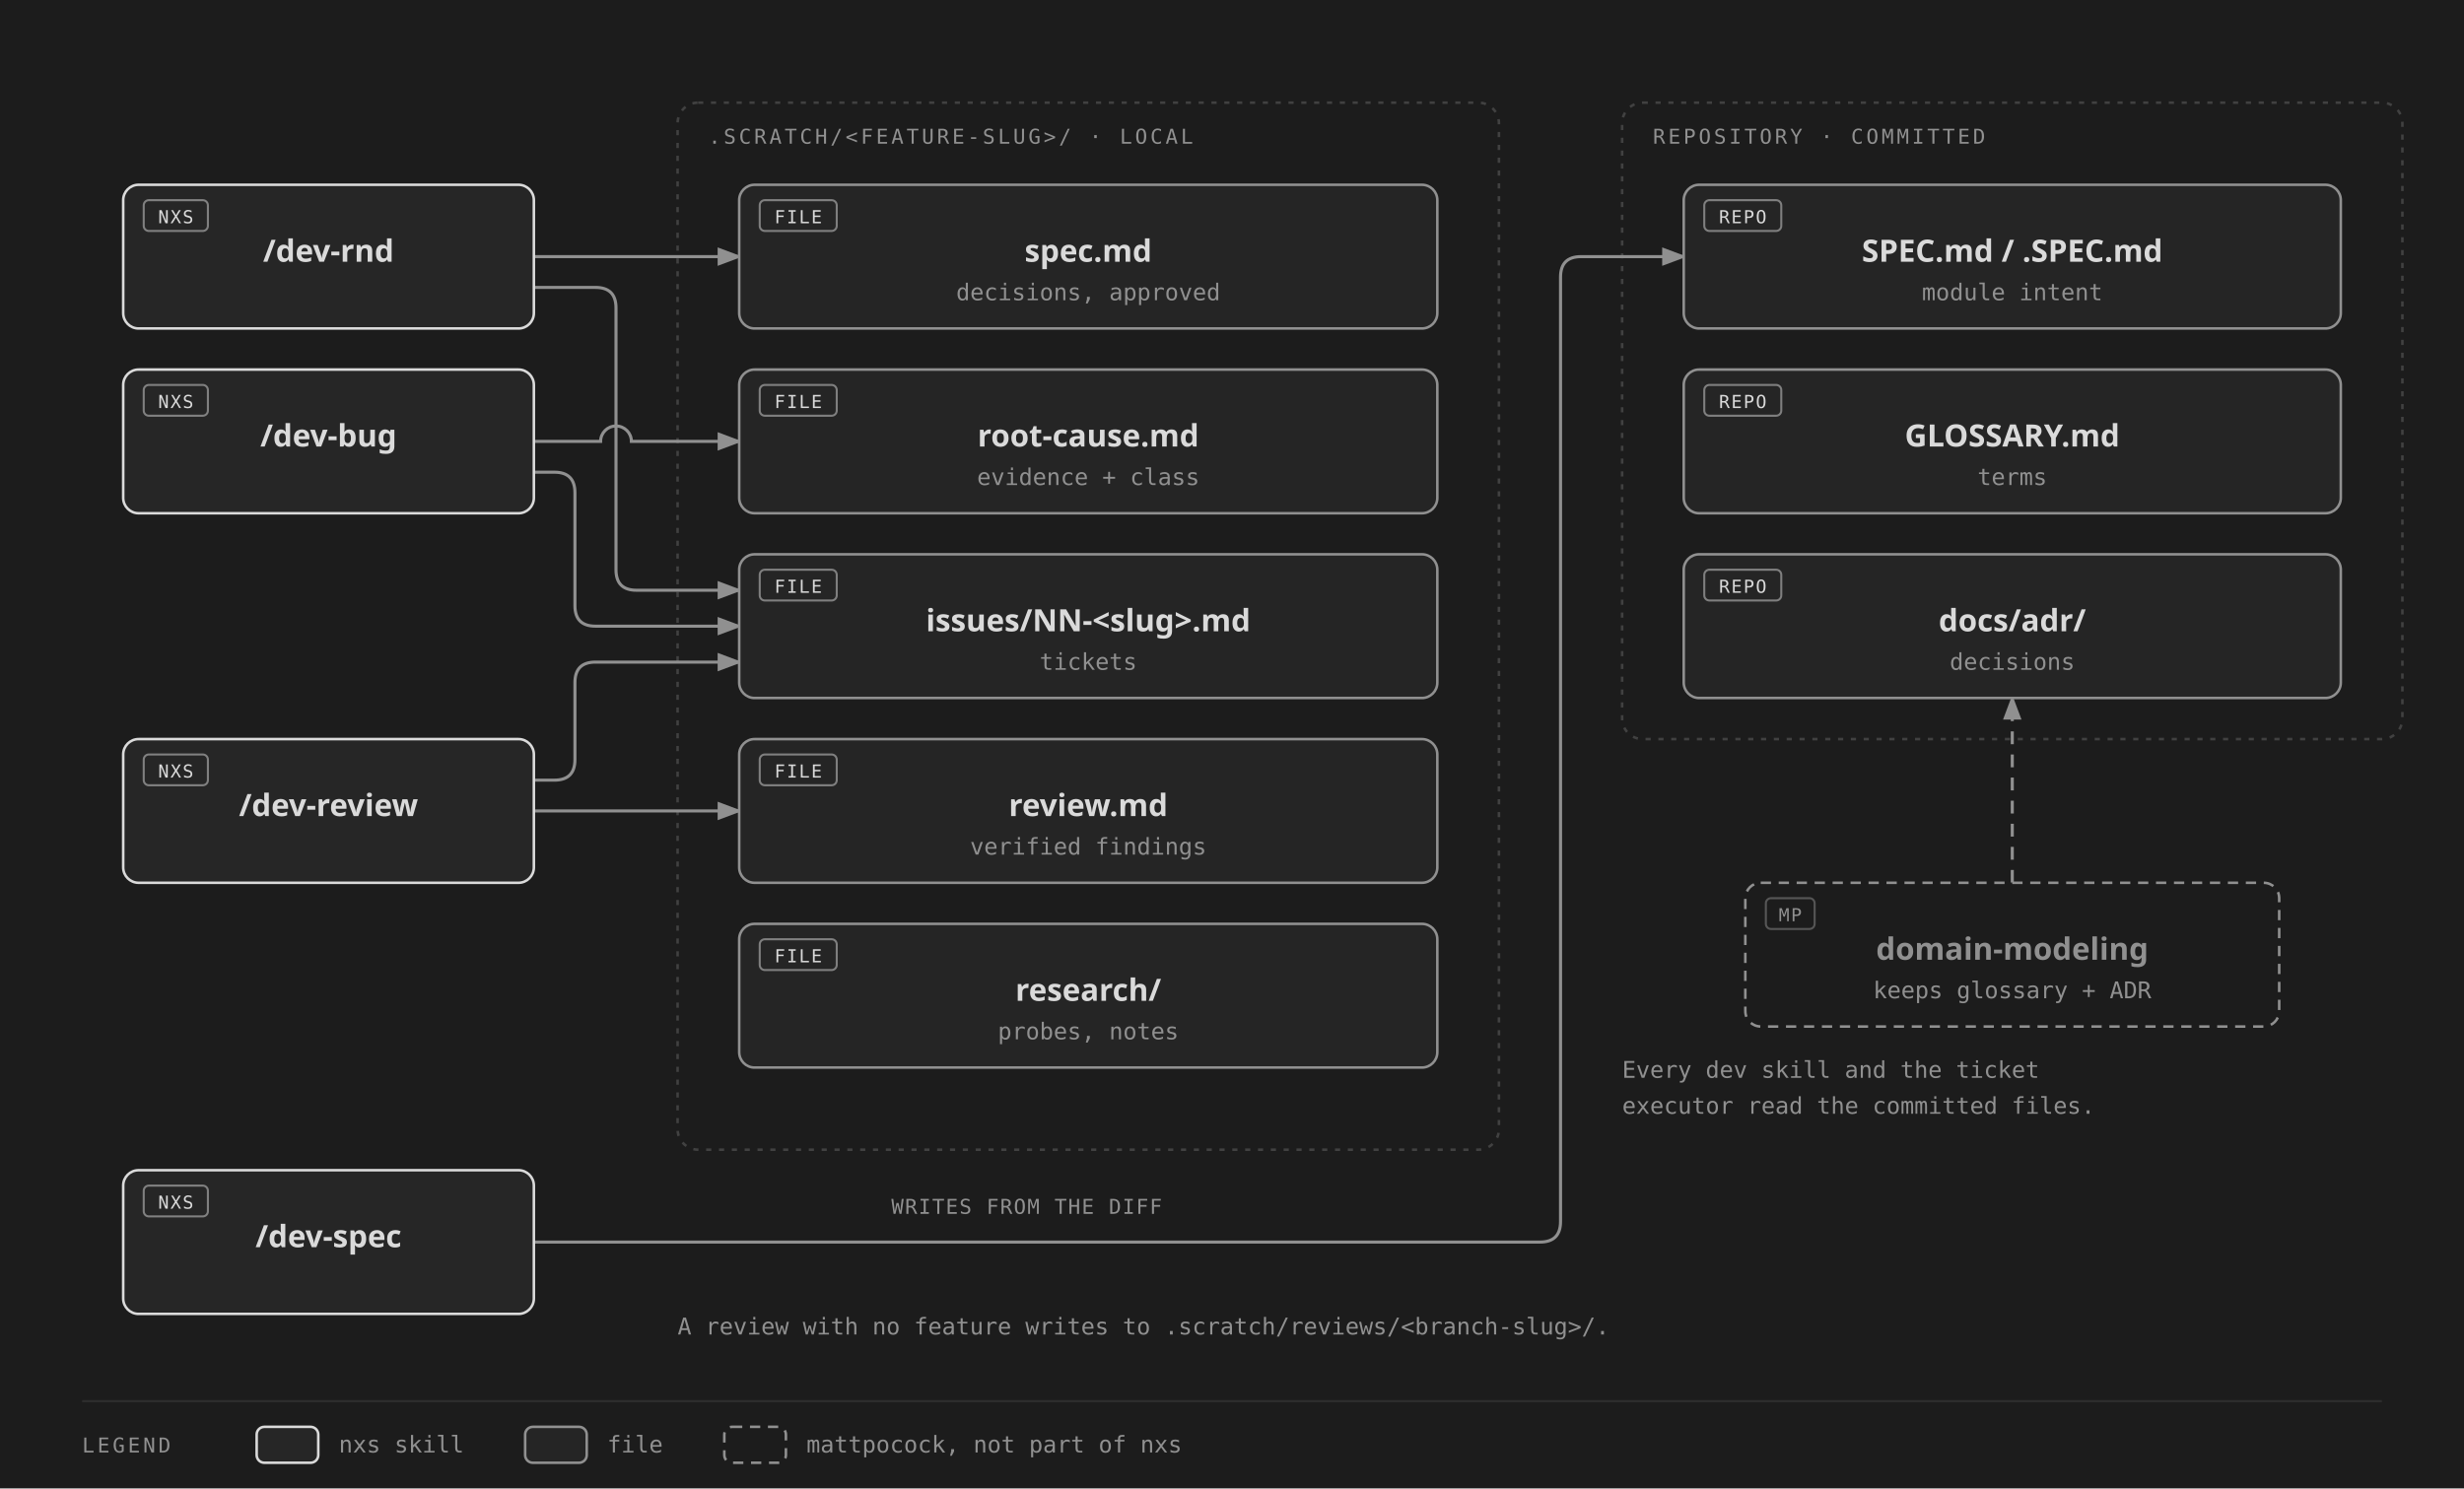
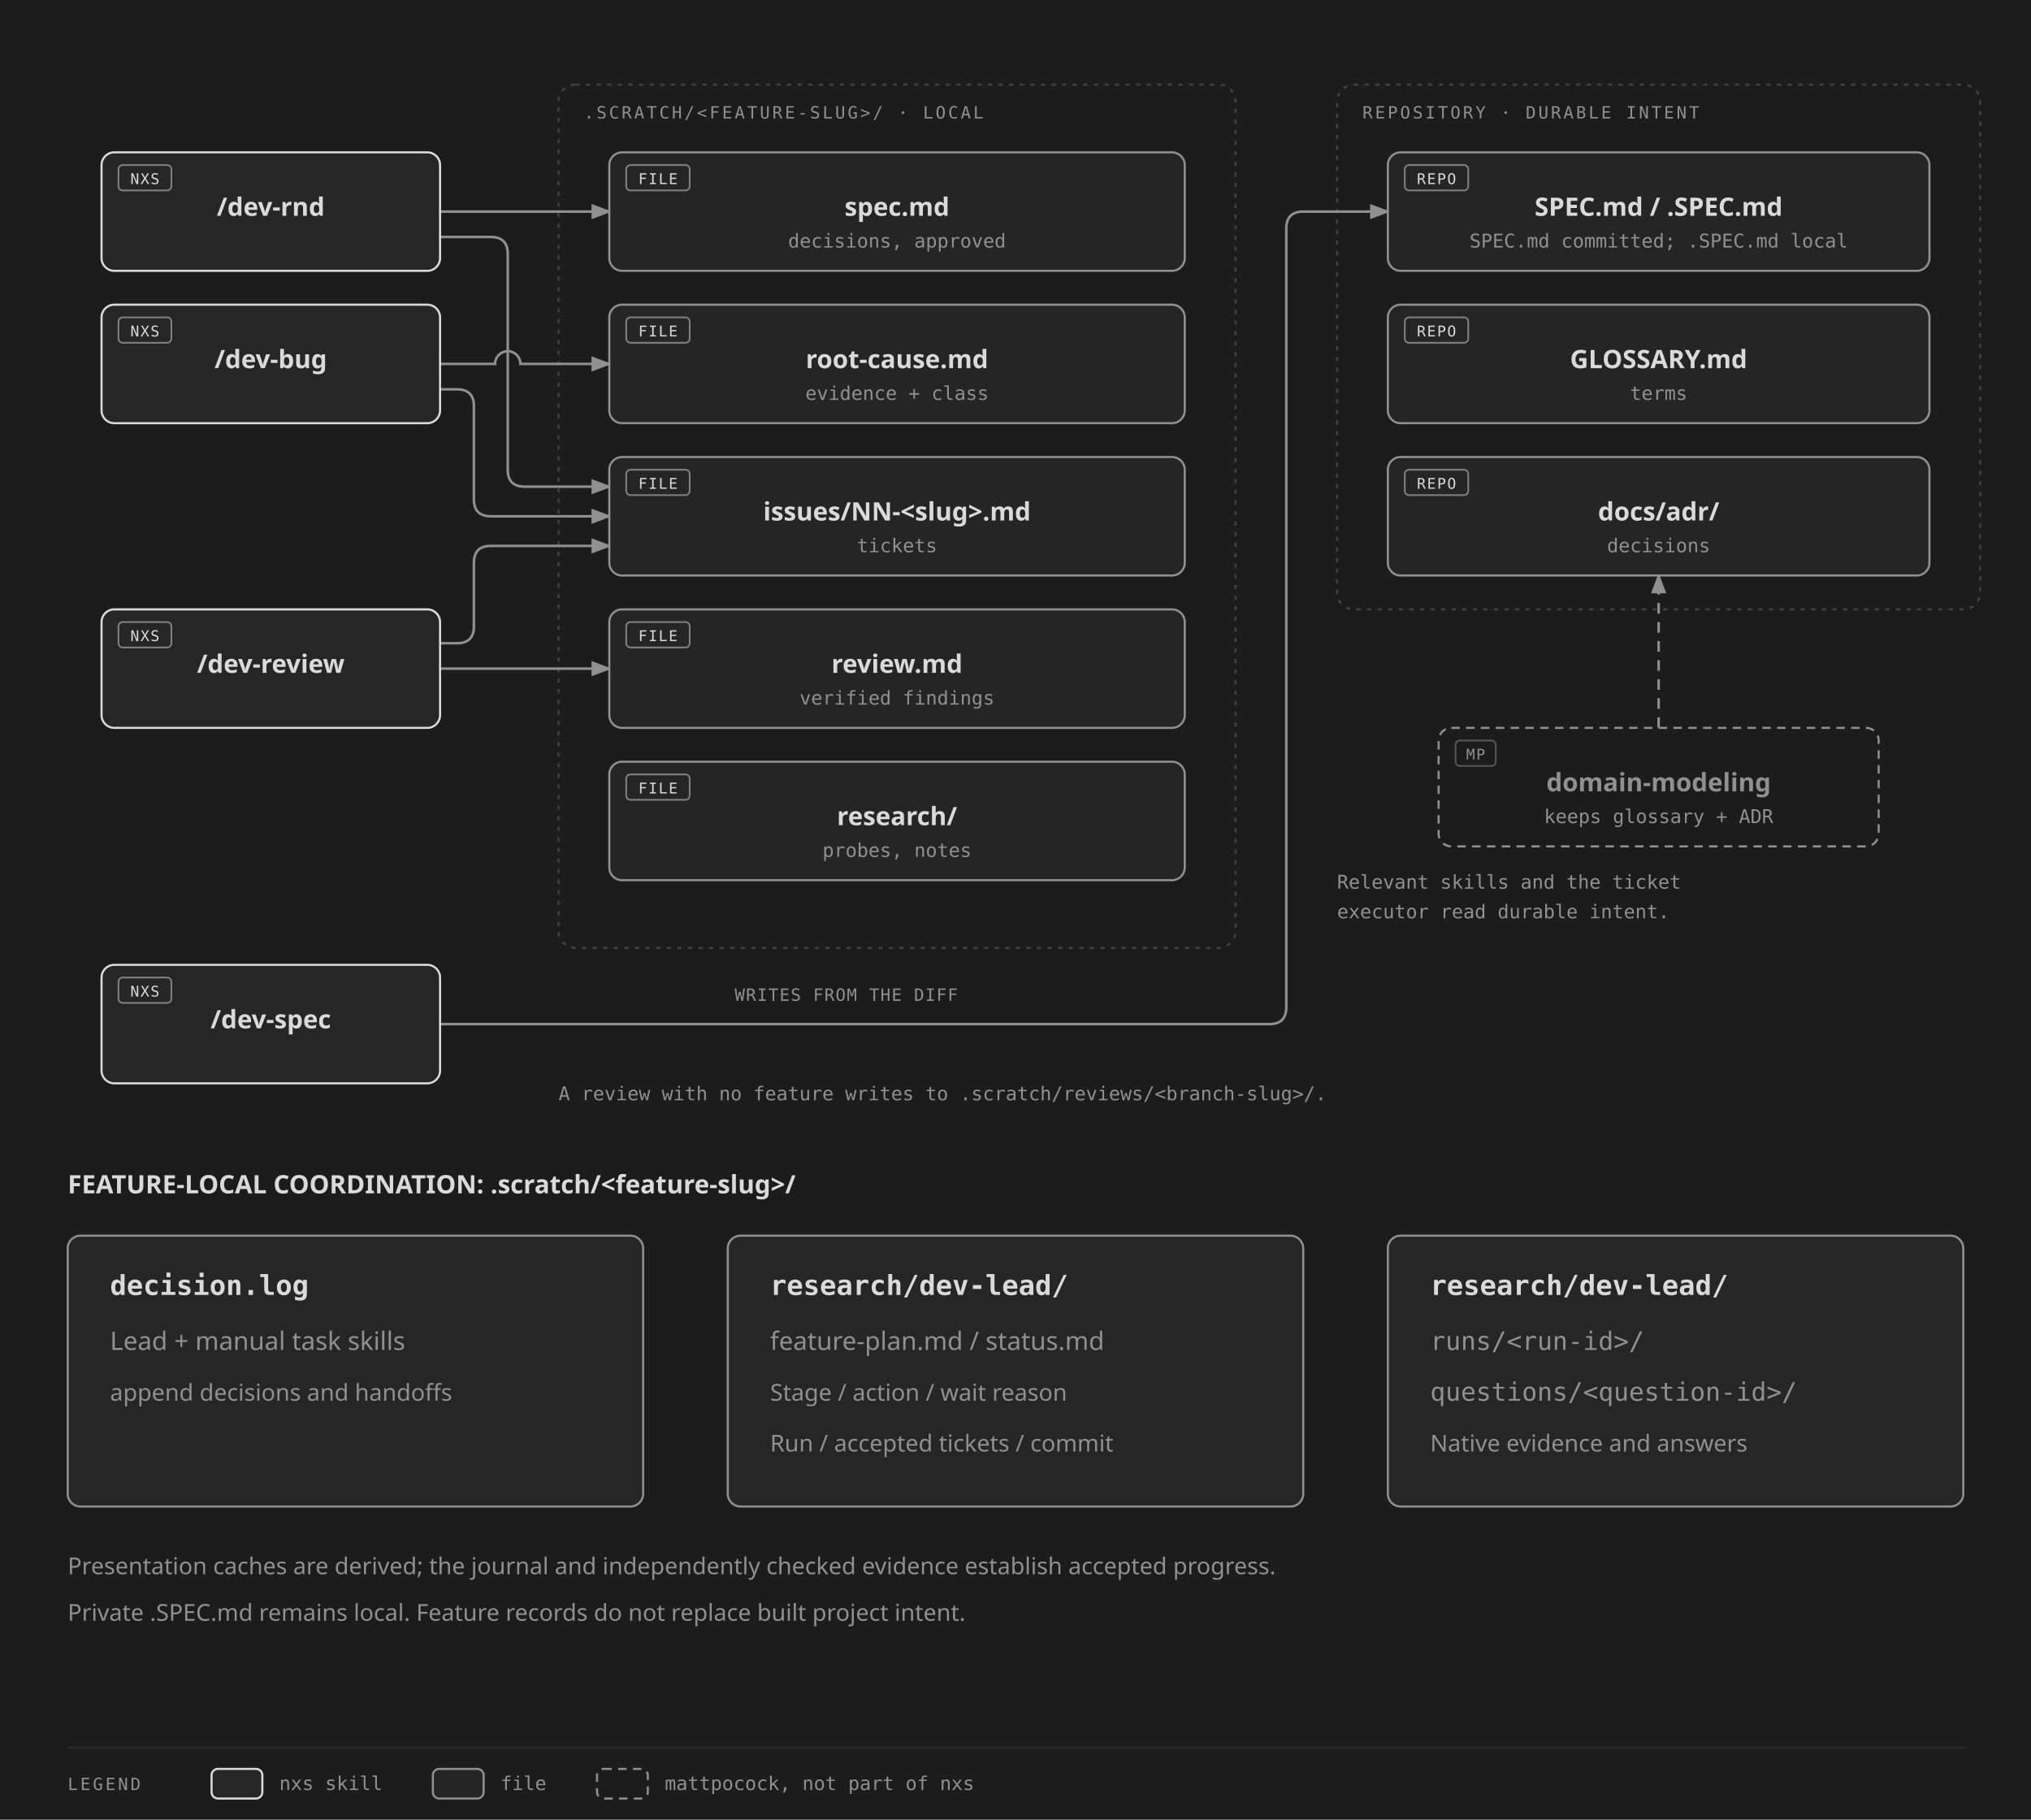
- <svg xmlns="http://www.w3.org/2000/svg" viewBox="0 0 960 580" role="img" aria-labelledby="nxs-artifacts-dark-title nxs-artifacts-dark-desc" id="nxs-artifacts-dark-root">
+ <svg xmlns="http://www.w3.org/2000/svg" viewBox="0 0 960 860" role="img" aria-labelledby="nxs-artifacts-dark-title nxs-artifacts-dark-desc" id="nxs-artifacts-dark-root">
  <defs>
    <marker id="nxs-artifacts-dark-arrow" markerWidth="8" markerHeight="6" refX="7" refY="3" orient="auto">
      <polygon points="0 0, 8 3, 0 6" fill="#909090" />
    </marker>
    <marker id="nxs-artifacts-dark-arrow-accent" markerWidth="8" markerHeight="6" refX="7" refY="3" orient="auto">
      <polygon points="0 0, 8 3, 0 6" fill="#ffa083" />
    </marker>
    <marker id="nxs-artifacts-dark-arrow-link" markerWidth="8" markerHeight="6" refX="7" refY="3" orient="auto">
      <polygon points="0 0, 8 3, 0 6" fill="#8dbbff" />
    </marker>
    <marker id="nxs-artifacts-dark-arrow-soft" markerWidth="8" markerHeight="6" refX="7" refY="3" orient="auto">
      <polygon points="0 0, 8 3, 0 6" fill="#909090" />
    </marker>
  </defs>
  <rect width="100%" height="100%" fill="#1c1c1c" />
  <rect x="264" y="40" width="320" height="408" rx="8" fill="none" stroke="rgba(218,218,218,0.2)" stroke-width="1" stroke-dasharray="2,3" />
  <text x="276" y="56" fill="#909090" font-size="8" font-family="'Geist Mono', ui-monospace, monospace" letter-spacing="0.14em">.SCRATCH/&lt;FEATURE-SLUG&gt;/ · LOCAL</text>
  <rect x="632" y="40" width="304" height="248" rx="8" fill="none" stroke="rgba(218,218,218,0.2)" stroke-width="1" stroke-dasharray="2,3" />
-   <text x="644" y="56" fill="#909090" font-size="8" font-family="'Geist Mono', ui-monospace, monospace" letter-spacing="0.14em">REPOSITORY · COMMITTED</text>
+   <text x="644" y="56" fill="#909090" font-size="8" font-family="'Geist Mono', ui-monospace, monospace" letter-spacing="0.14em">REPOSITORY · DURABLE INTENT</text>
  <path d="M 208 100 L 288 100" fill="none" stroke="#909090" stroke-width="1.2" marker-end="url(#nxs-artifacts-dark-arrow)" />
  <path d="M 208 112 L 232 112 Q 240 112 240 120 L 240 222 Q 240 230 248 230 L 288 230" fill="none" stroke="#909090" stroke-width="1.2" marker-end="url(#nxs-artifacts-dark-arrow)" />
  <path d="M 208 172 L 234 172 A 6 6 0 0 1 246 172 L 288 172" fill="none" stroke="#909090" stroke-width="1.2" marker-end="url(#nxs-artifacts-dark-arrow)" />
  <path d="M 208 184 L 216 184 Q 224 184 224 192 L 224 236 Q 224 244 232 244 L 288 244" fill="none" stroke="#909090" stroke-width="1.2" marker-end="url(#nxs-artifacts-dark-arrow)" />
  <path d="M 208 316 L 288 316" fill="none" stroke="#909090" stroke-width="1.2" marker-end="url(#nxs-artifacts-dark-arrow)" />
  <path d="M 208 304 L 216 304 Q 224 304 224 296 L 224 266 Q 224 258 232 258 L 288 258" fill="none" stroke="#909090" stroke-width="1.2" marker-end="url(#nxs-artifacts-dark-arrow)" />
  <path d="M 208 484 L 600 484 Q 608 484 608 476 L 608 108 Q 608 100 616 100 L 656 100" fill="none" stroke="#909090" stroke-width="1.2" marker-end="url(#nxs-artifacts-dark-arrow)" />
  <path d="M 784 344 L 784 272" fill="none" stroke="#909090" stroke-width="1.2" stroke-dasharray="5,4" marker-end="url(#nxs-artifacts-dark-arrow-soft)" />
  <rect x="342" y="464" width="116" height="12" rx="2" fill="#1c1c1c" />
  <text x="400" y="473" fill="#909090" font-size="8" font-family="'Geist Mono', ui-monospace, monospace" text-anchor="middle" letter-spacing="0.06em">WRITES FROM THE DIFF</text>
  <rect x="48" y="72" width="160" height="56" rx="6" fill="#1c1c1c" />
  <rect x="48" y="72" width="160" height="56" rx="6" fill="#262626" stroke="#dadada" stroke-width="1" />
  <rect x="56" y="78" width="25" height="12" rx="2" fill="transparent" stroke="#dadada" stroke-opacity="0.5" stroke-width="0.8" />
  <text x="68.5" y="87" fill="#dadada" font-size="7" font-family="'Geist Mono', ui-monospace, monospace" text-anchor="middle" letter-spacing="0.08em">NXS</text>
  <text x="128" y="102" fill="#dadada" font-size="12" font-weight="600" font-family="'Geist', system-ui, sans-serif" text-anchor="middle">/dev-rnd</text>
  <rect x="48" y="144" width="160" height="56" rx="6" fill="#1c1c1c" />
  <rect x="48" y="144" width="160" height="56" rx="6" fill="#262626" stroke="#dadada" stroke-width="1" />
  <rect x="56" y="150" width="25" height="12" rx="2" fill="transparent" stroke="#dadada" stroke-opacity="0.5" stroke-width="0.8" />
  <text x="68.5" y="159" fill="#dadada" font-size="7" font-family="'Geist Mono', ui-monospace, monospace" text-anchor="middle" letter-spacing="0.08em">NXS</text>
  <text x="128" y="174" fill="#dadada" font-size="12" font-weight="600" font-family="'Geist', system-ui, sans-serif" text-anchor="middle">/dev-bug</text>
  <rect x="48" y="288" width="160" height="56" rx="6" fill="#1c1c1c" />
  <rect x="48" y="288" width="160" height="56" rx="6" fill="#262626" stroke="#dadada" stroke-width="1" />
  <rect x="56" y="294" width="25" height="12" rx="2" fill="transparent" stroke="#dadada" stroke-opacity="0.5" stroke-width="0.8" />
  <text x="68.5" y="303" fill="#dadada" font-size="7" font-family="'Geist Mono', ui-monospace, monospace" text-anchor="middle" letter-spacing="0.08em">NXS</text>
  <text x="128" y="318" fill="#dadada" font-size="12" font-weight="600" font-family="'Geist', system-ui, sans-serif" text-anchor="middle">/dev-review</text>
  <rect x="48" y="456" width="160" height="56" rx="6" fill="#1c1c1c" />
  <rect x="48" y="456" width="160" height="56" rx="6" fill="#262626" stroke="#dadada" stroke-width="1" />
  <rect x="56" y="462" width="25" height="12" rx="2" fill="transparent" stroke="#dadada" stroke-opacity="0.5" stroke-width="0.8" />
  <text x="68.5" y="471" fill="#dadada" font-size="7" font-family="'Geist Mono', ui-monospace, monospace" text-anchor="middle" letter-spacing="0.08em">NXS</text>
  <text x="128" y="486" fill="#dadada" font-size="12" font-weight="600" font-family="'Geist', system-ui, sans-serif" text-anchor="middle">/dev-spec</text>
  <rect x="288" y="72" width="272" height="56" rx="6" fill="#1c1c1c" />
  <rect x="288" y="72" width="272" height="56" rx="6" fill="rgba(218,218,218,0.05)" stroke="#909090" stroke-width="1" />
  <rect x="296" y="78" width="30" height="12" rx="2" fill="transparent" stroke="#dadada" stroke-opacity="0.5" stroke-width="0.8" />
  <text x="311" y="87" fill="#dadada" font-size="7" font-family="'Geist Mono', ui-monospace, monospace" text-anchor="middle" letter-spacing="0.08em">FILE</text>
  <text x="424" y="102" fill="#dadada" font-size="12" font-weight="600" font-family="'Geist', system-ui, sans-serif" text-anchor="middle">spec.md</text>
  <text x="424" y="117" fill="#909090" font-size="9" font-family="'Geist Mono', ui-monospace, monospace" text-anchor="middle">decisions, approved</text>
  <rect x="288" y="144" width="272" height="56" rx="6" fill="#1c1c1c" />
  <rect x="288" y="144" width="272" height="56" rx="6" fill="rgba(218,218,218,0.05)" stroke="#909090" stroke-width="1" />
  <rect x="296" y="150" width="30" height="12" rx="2" fill="transparent" stroke="#dadada" stroke-opacity="0.5" stroke-width="0.8" />
  <text x="311" y="159" fill="#dadada" font-size="7" font-family="'Geist Mono', ui-monospace, monospace" text-anchor="middle" letter-spacing="0.08em">FILE</text>
  <text x="424" y="174" fill="#dadada" font-size="12" font-weight="600" font-family="'Geist', system-ui, sans-serif" text-anchor="middle">root-cause.md</text>
  <text x="424" y="189" fill="#909090" font-size="9" font-family="'Geist Mono', ui-monospace, monospace" text-anchor="middle">evidence + class</text>
  <rect x="288" y="216" width="272" height="56" rx="6" fill="#1c1c1c" />
  <rect x="288" y="216" width="272" height="56" rx="6" fill="rgba(218,218,218,0.05)" stroke="#909090" stroke-width="1" />
  <rect x="296" y="222" width="30" height="12" rx="2" fill="transparent" stroke="#dadada" stroke-opacity="0.5" stroke-width="0.8" />
  <text x="311" y="231" fill="#dadada" font-size="7" font-family="'Geist Mono', ui-monospace, monospace" text-anchor="middle" letter-spacing="0.08em">FILE</text>
  <text x="424" y="246" fill="#dadada" font-size="12" font-weight="600" font-family="'Geist', system-ui, sans-serif" text-anchor="middle">issues/NN-&lt;slug&gt;.md</text>
  <text x="424" y="261" fill="#909090" font-size="9" font-family="'Geist Mono', ui-monospace, monospace" text-anchor="middle">tickets</text>
  <rect x="288" y="288" width="272" height="56" rx="6" fill="#1c1c1c" />
  <rect x="288" y="288" width="272" height="56" rx="6" fill="rgba(218,218,218,0.05)" stroke="#909090" stroke-width="1" />
  <rect x="296" y="294" width="30" height="12" rx="2" fill="transparent" stroke="#dadada" stroke-opacity="0.5" stroke-width="0.8" />
  <text x="311" y="303" fill="#dadada" font-size="7" font-family="'Geist Mono', ui-monospace, monospace" text-anchor="middle" letter-spacing="0.08em">FILE</text>
  <text x="424" y="318" fill="#dadada" font-size="12" font-weight="600" font-family="'Geist', system-ui, sans-serif" text-anchor="middle">review.md</text>
  <text x="424" y="333" fill="#909090" font-size="9" font-family="'Geist Mono', ui-monospace, monospace" text-anchor="middle">verified findings</text>
  <rect x="288" y="360" width="272" height="56" rx="6" fill="#1c1c1c" />
  <rect x="288" y="360" width="272" height="56" rx="6" fill="rgba(218,218,218,0.05)" stroke="#909090" stroke-width="1" />
  <rect x="296" y="366" width="30" height="12" rx="2" fill="transparent" stroke="#dadada" stroke-opacity="0.5" stroke-width="0.8" />
  <text x="311" y="375" fill="#dadada" font-size="7" font-family="'Geist Mono', ui-monospace, monospace" text-anchor="middle" letter-spacing="0.08em">FILE</text>
  <text x="424" y="390" fill="#dadada" font-size="12" font-weight="600" font-family="'Geist', system-ui, sans-serif" text-anchor="middle">research/</text>
  <text x="424" y="405" fill="#909090" font-size="9" font-family="'Geist Mono', ui-monospace, monospace" text-anchor="middle">probes, notes</text>
  <rect x="656" y="72" width="256" height="56" rx="6" fill="#1c1c1c" />
  <rect x="656" y="72" width="256" height="56" rx="6" fill="rgba(218,218,218,0.05)" stroke="#909090" stroke-width="1" />
  <rect x="664" y="78" width="30" height="12" rx="2" fill="transparent" stroke="#dadada" stroke-opacity="0.5" stroke-width="0.8" />
  <text x="679" y="87" fill="#dadada" font-size="7" font-family="'Geist Mono', ui-monospace, monospace" text-anchor="middle" letter-spacing="0.08em">REPO</text>
  <text x="784" y="102" fill="#dadada" font-size="12" font-weight="600" font-family="'Geist', system-ui, sans-serif" text-anchor="middle">SPEC.md / .SPEC.md</text>
-   <text x="784" y="117" fill="#909090" font-size="9" font-family="'Geist Mono', ui-monospace, monospace" text-anchor="middle">module intent</text>
+   <text x="784" y="117" fill="#909090" font-size="9" font-family="'Geist Mono', ui-monospace, monospace" text-anchor="middle">SPEC.md committed; .SPEC.md local</text>
  <rect x="656" y="144" width="256" height="56" rx="6" fill="#1c1c1c" />
  <rect x="656" y="144" width="256" height="56" rx="6" fill="rgba(218,218,218,0.05)" stroke="#909090" stroke-width="1" />
  <rect x="664" y="150" width="30" height="12" rx="2" fill="transparent" stroke="#dadada" stroke-opacity="0.5" stroke-width="0.8" />
  <text x="679" y="159" fill="#dadada" font-size="7" font-family="'Geist Mono', ui-monospace, monospace" text-anchor="middle" letter-spacing="0.08em">REPO</text>
  <text x="784" y="174" fill="#dadada" font-size="12" font-weight="600" font-family="'Geist', system-ui, sans-serif" text-anchor="middle">GLOSSARY.md</text>
  <text x="784" y="189" fill="#909090" font-size="9" font-family="'Geist Mono', ui-monospace, monospace" text-anchor="middle">terms</text>
  <rect x="656" y="216" width="256" height="56" rx="6" fill="#1c1c1c" />
  <rect x="656" y="216" width="256" height="56" rx="6" fill="rgba(218,218,218,0.05)" stroke="#909090" stroke-width="1" />
  <rect x="664" y="222" width="30" height="12" rx="2" fill="transparent" stroke="#dadada" stroke-opacity="0.5" stroke-width="0.8" />
  <text x="679" y="231" fill="#dadada" font-size="7" font-family="'Geist Mono', ui-monospace, monospace" text-anchor="middle" letter-spacing="0.08em">REPO</text>
  <text x="784" y="246" fill="#dadada" font-size="12" font-weight="600" font-family="'Geist', system-ui, sans-serif" text-anchor="middle">docs/adr/</text>
  <text x="784" y="261" fill="#909090" font-size="9" font-family="'Geist Mono', ui-monospace, monospace" text-anchor="middle">decisions</text>
  <rect x="680" y="344" width="208" height="56" rx="6" fill="#1c1c1c" />
  <rect x="680" y="344" width="208" height="56" rx="6" fill="#1c1c1c" stroke="#909090" stroke-width="1" stroke-dasharray="4,3" />
  <rect x="688" y="350" width="19" height="12" rx="2" fill="transparent" stroke="#909090" stroke-opacity="0.5" stroke-width="0.8" />
  <text x="697.5" y="359" fill="#909090" font-size="7" font-family="'Geist Mono', ui-monospace, monospace" text-anchor="middle" letter-spacing="0.08em">MP</text>
  <text x="784" y="374" fill="#909090" font-size="12" font-weight="600" font-family="'Geist', system-ui, sans-serif" text-anchor="middle">domain-modeling</text>
  <text x="784" y="389" fill="#909090" font-size="9" font-family="'Geist Mono', ui-monospace, monospace" text-anchor="middle">keeps glossary + ADR</text>
-   <text x="632" y="420" fill="#909090" font-size="9" font-family="'Geist Mono', ui-monospace, monospace">Every dev skill and the ticket</text>
-   <text x="632" y="434" fill="#909090" font-size="9" font-family="'Geist Mono', ui-monospace, monospace">executor read the committed files.</text>
+   <text x="632" y="420" fill="#909090" font-size="9" font-family="'Geist Mono', ui-monospace, monospace">Relevant skills and the ticket</text>
+   <text x="632" y="434" fill="#909090" font-size="9" font-family="'Geist Mono', ui-monospace, monospace">executor read durable intent.</text>
  <text x="264" y="520" fill="#909090" font-size="9" font-family="'Geist Mono', ui-monospace, monospace">A review with no feature writes to .scratch/reviews/&lt;branch-slug&gt;/.</text>
-   <line x1="32" y1="546" x2="928" y2="546" stroke="rgba(218,218,218,0.1)" stroke-width="0.8" />
-   <text x="32" y="566" fill="#909090" font-size="8" font-family="'Geist Mono', ui-monospace, monospace" letter-spacing="0.14em">LEGEND</text>
-   <rect x="100" y="556" width="24" height="14" rx="3" fill="#262626" stroke="#dadada" stroke-width="1" />
-   <text x="132" y="566" fill="#909090" font-size="9" font-family="'Geist Mono', ui-monospace, monospace">nxs skill</text>
-   <rect x="204.6" y="556" width="24" height="14" rx="3" fill="rgba(218,218,218,0.05)" stroke="#909090" stroke-width="1" />
-   <text x="236.6" y="566" fill="#909090" font-size="9" font-family="'Geist Mono', ui-monospace, monospace">file</text>
-   <rect x="282.2" y="556" width="24" height="14" rx="3" fill="#1c1c1c" stroke="#909090" stroke-width="1" stroke-dasharray="4,3" />
-   <text x="314.2" y="566" fill="#909090" font-size="9" font-family="'Geist Mono', ui-monospace, monospace">mattpocock, not part of nxs</text>
+   <text x="32" y="564" fill="#dadada" font-size="12" font-family="'Geist', system-ui, sans-serif" font-weight="600">FEATURE-LOCAL COORDINATION: .scratch/&lt;feature-slug&gt;/</text>
+   <rect x="32" y="584" width="272" height="128" rx="6" fill="#262626" stroke="#909090" stroke-width="1" />
+   <rect x="344" y="584" width="272" height="128" rx="6" fill="#262626" stroke="#909090" stroke-width="1" />
+   <rect x="656" y="584" width="272" height="128" rx="6" fill="#262626" stroke="#909090" stroke-width="1" />
+   <text x="52" y="612" fill="#dadada" font-size="13" font-family="'Geist Mono', ui-monospace, monospace" font-weight="600">decision.log</text>
+   <text x="52" y="638" fill="#909090" font-size="12" font-family="'Geist', system-ui, sans-serif">Lead + manual task skills</text>
+   <text x="52" y="662" fill="#909090" font-size="11" font-family="'Geist', system-ui, sans-serif">append decisions and handoffs</text>
+   <text x="364" y="612" fill="#dadada" font-size="13" font-family="'Geist Mono', ui-monospace, monospace" font-weight="600">research/dev-lead/</text>
+   <text x="364" y="638" fill="#909090" font-size="12" font-family="'Geist', system-ui, sans-serif">feature-plan.md / status.md</text>
+   <text x="364" y="662" fill="#909090" font-size="11" font-family="'Geist', system-ui, sans-serif">Stage / action / wait reason</text>
+   <text x="364" y="686" fill="#909090" font-size="11" font-family="'Geist', system-ui, sans-serif">Run / accepted tickets / commit</text>
+   <text x="676" y="612" fill="#dadada" font-size="13" font-family="'Geist Mono', ui-monospace, monospace" font-weight="600">research/dev-lead/</text>
+   <text x="676" y="638" fill="#909090" font-size="12" font-family="'Geist Mono', ui-monospace, monospace">runs/&lt;run-id&gt;/</text>
+   <text x="676" y="662" fill="#909090" font-size="12" font-family="'Geist Mono', ui-monospace, monospace">questions/&lt;question-id&gt;/</text>
+   <text x="676" y="686" fill="#909090" font-size="11" font-family="'Geist', system-ui, sans-serif">Native evidence and answers</text>
+   <text x="32" y="744" fill="#909090" font-size="11" font-family="'Geist', system-ui, sans-serif">Presentation caches are derived; the journal and independently checked evidence establish accepted progress.</text>
+   <text x="32" y="766" fill="#909090" font-size="11" font-family="'Geist', system-ui, sans-serif">Private .SPEC.md remains local. Feature records do not replace built project intent.</text>
+   <g transform="translate(0 280)">
+     <line x1="32" y1="546" x2="928" y2="546" stroke="rgba(218,218,218,0.1)" stroke-width="0.8" />
+     <text x="32" y="566" fill="#909090" font-size="8" font-family="'Geist Mono', ui-monospace, monospace" letter-spacing="0.14em">LEGEND</text>
+     <rect x="100" y="556" width="24" height="14" rx="3" fill="#262626" stroke="#dadada" stroke-width="1" />
+     <text x="132" y="566" fill="#909090" font-size="9" font-family="'Geist Mono', ui-monospace, monospace">nxs skill</text>
+     <rect x="204.6" y="556" width="24" height="14" rx="3" fill="rgba(218,218,218,0.05)" stroke="#909090" stroke-width="1" />
+     <text x="236.6" y="566" fill="#909090" font-size="9" font-family="'Geist Mono', ui-monospace, monospace">file</text>
+     <rect x="282.2" y="556" width="24" height="14" rx="3" fill="#1c1c1c" stroke="#909090" stroke-width="1" stroke-dasharray="4,3" />
+     <text x="314.2" y="566" fill="#909090" font-size="9" font-family="'Geist Mono', ui-monospace, monospace">mattpocock, not part of nxs</text>
+   </g>
</svg>
